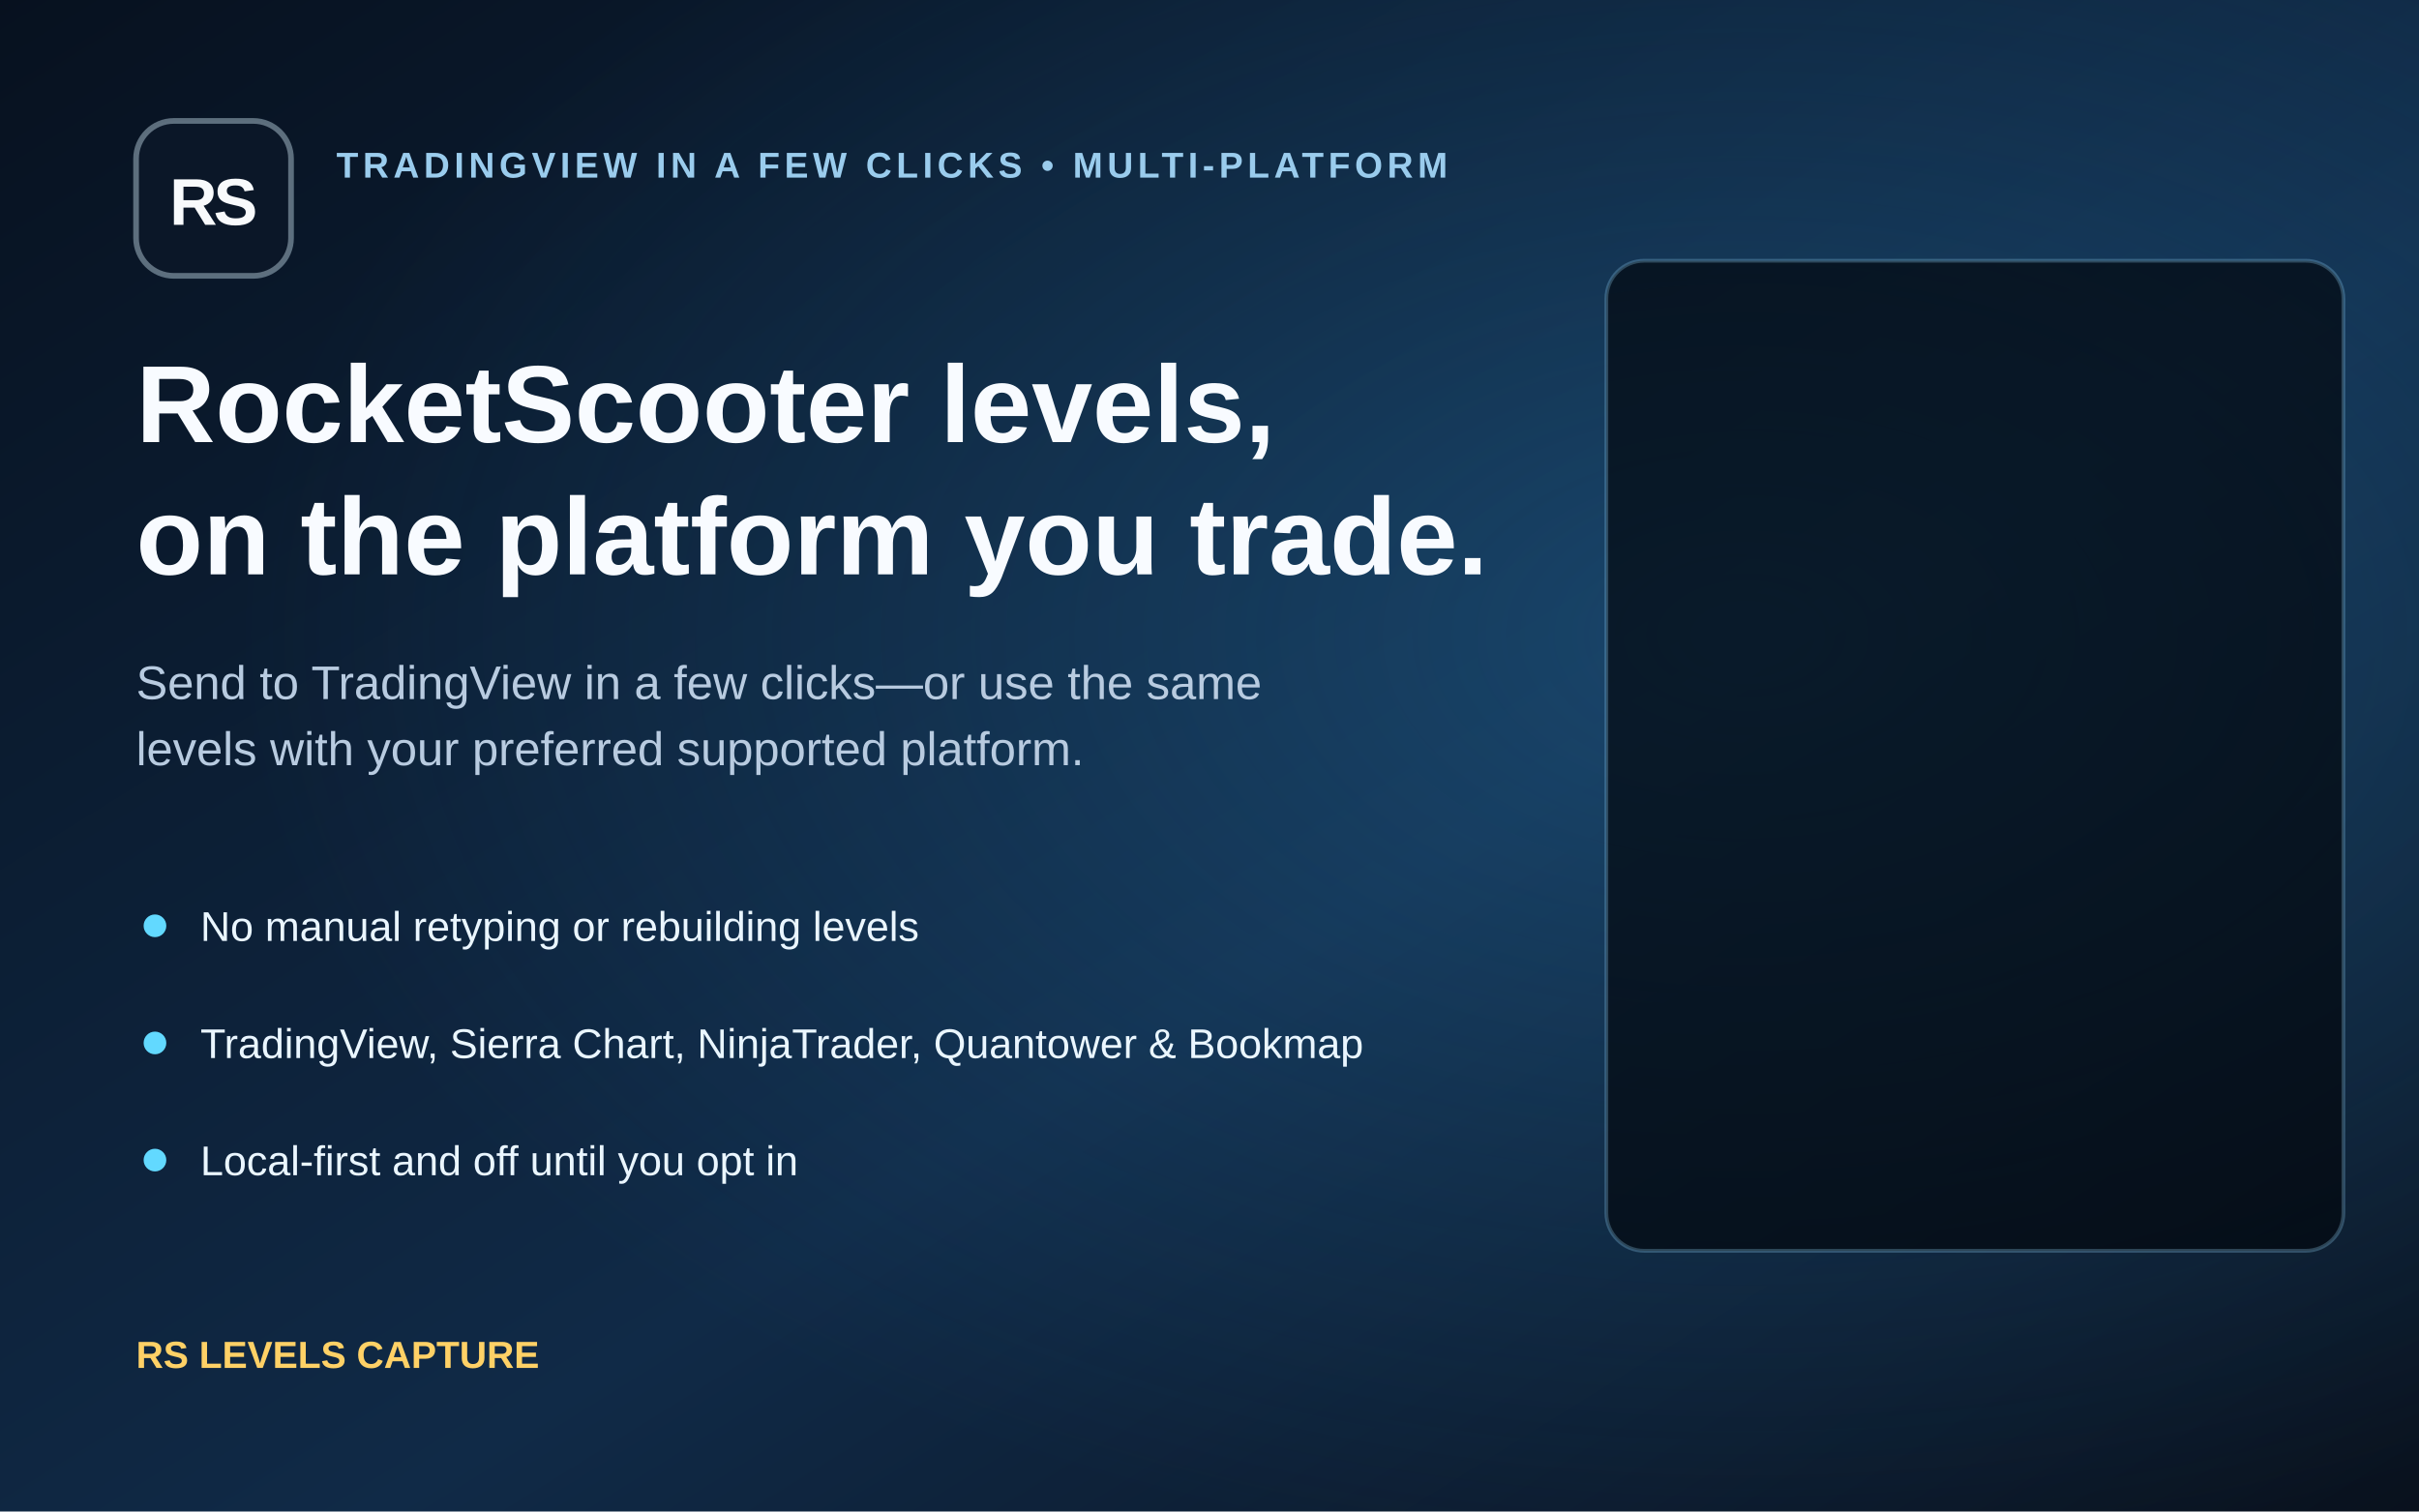
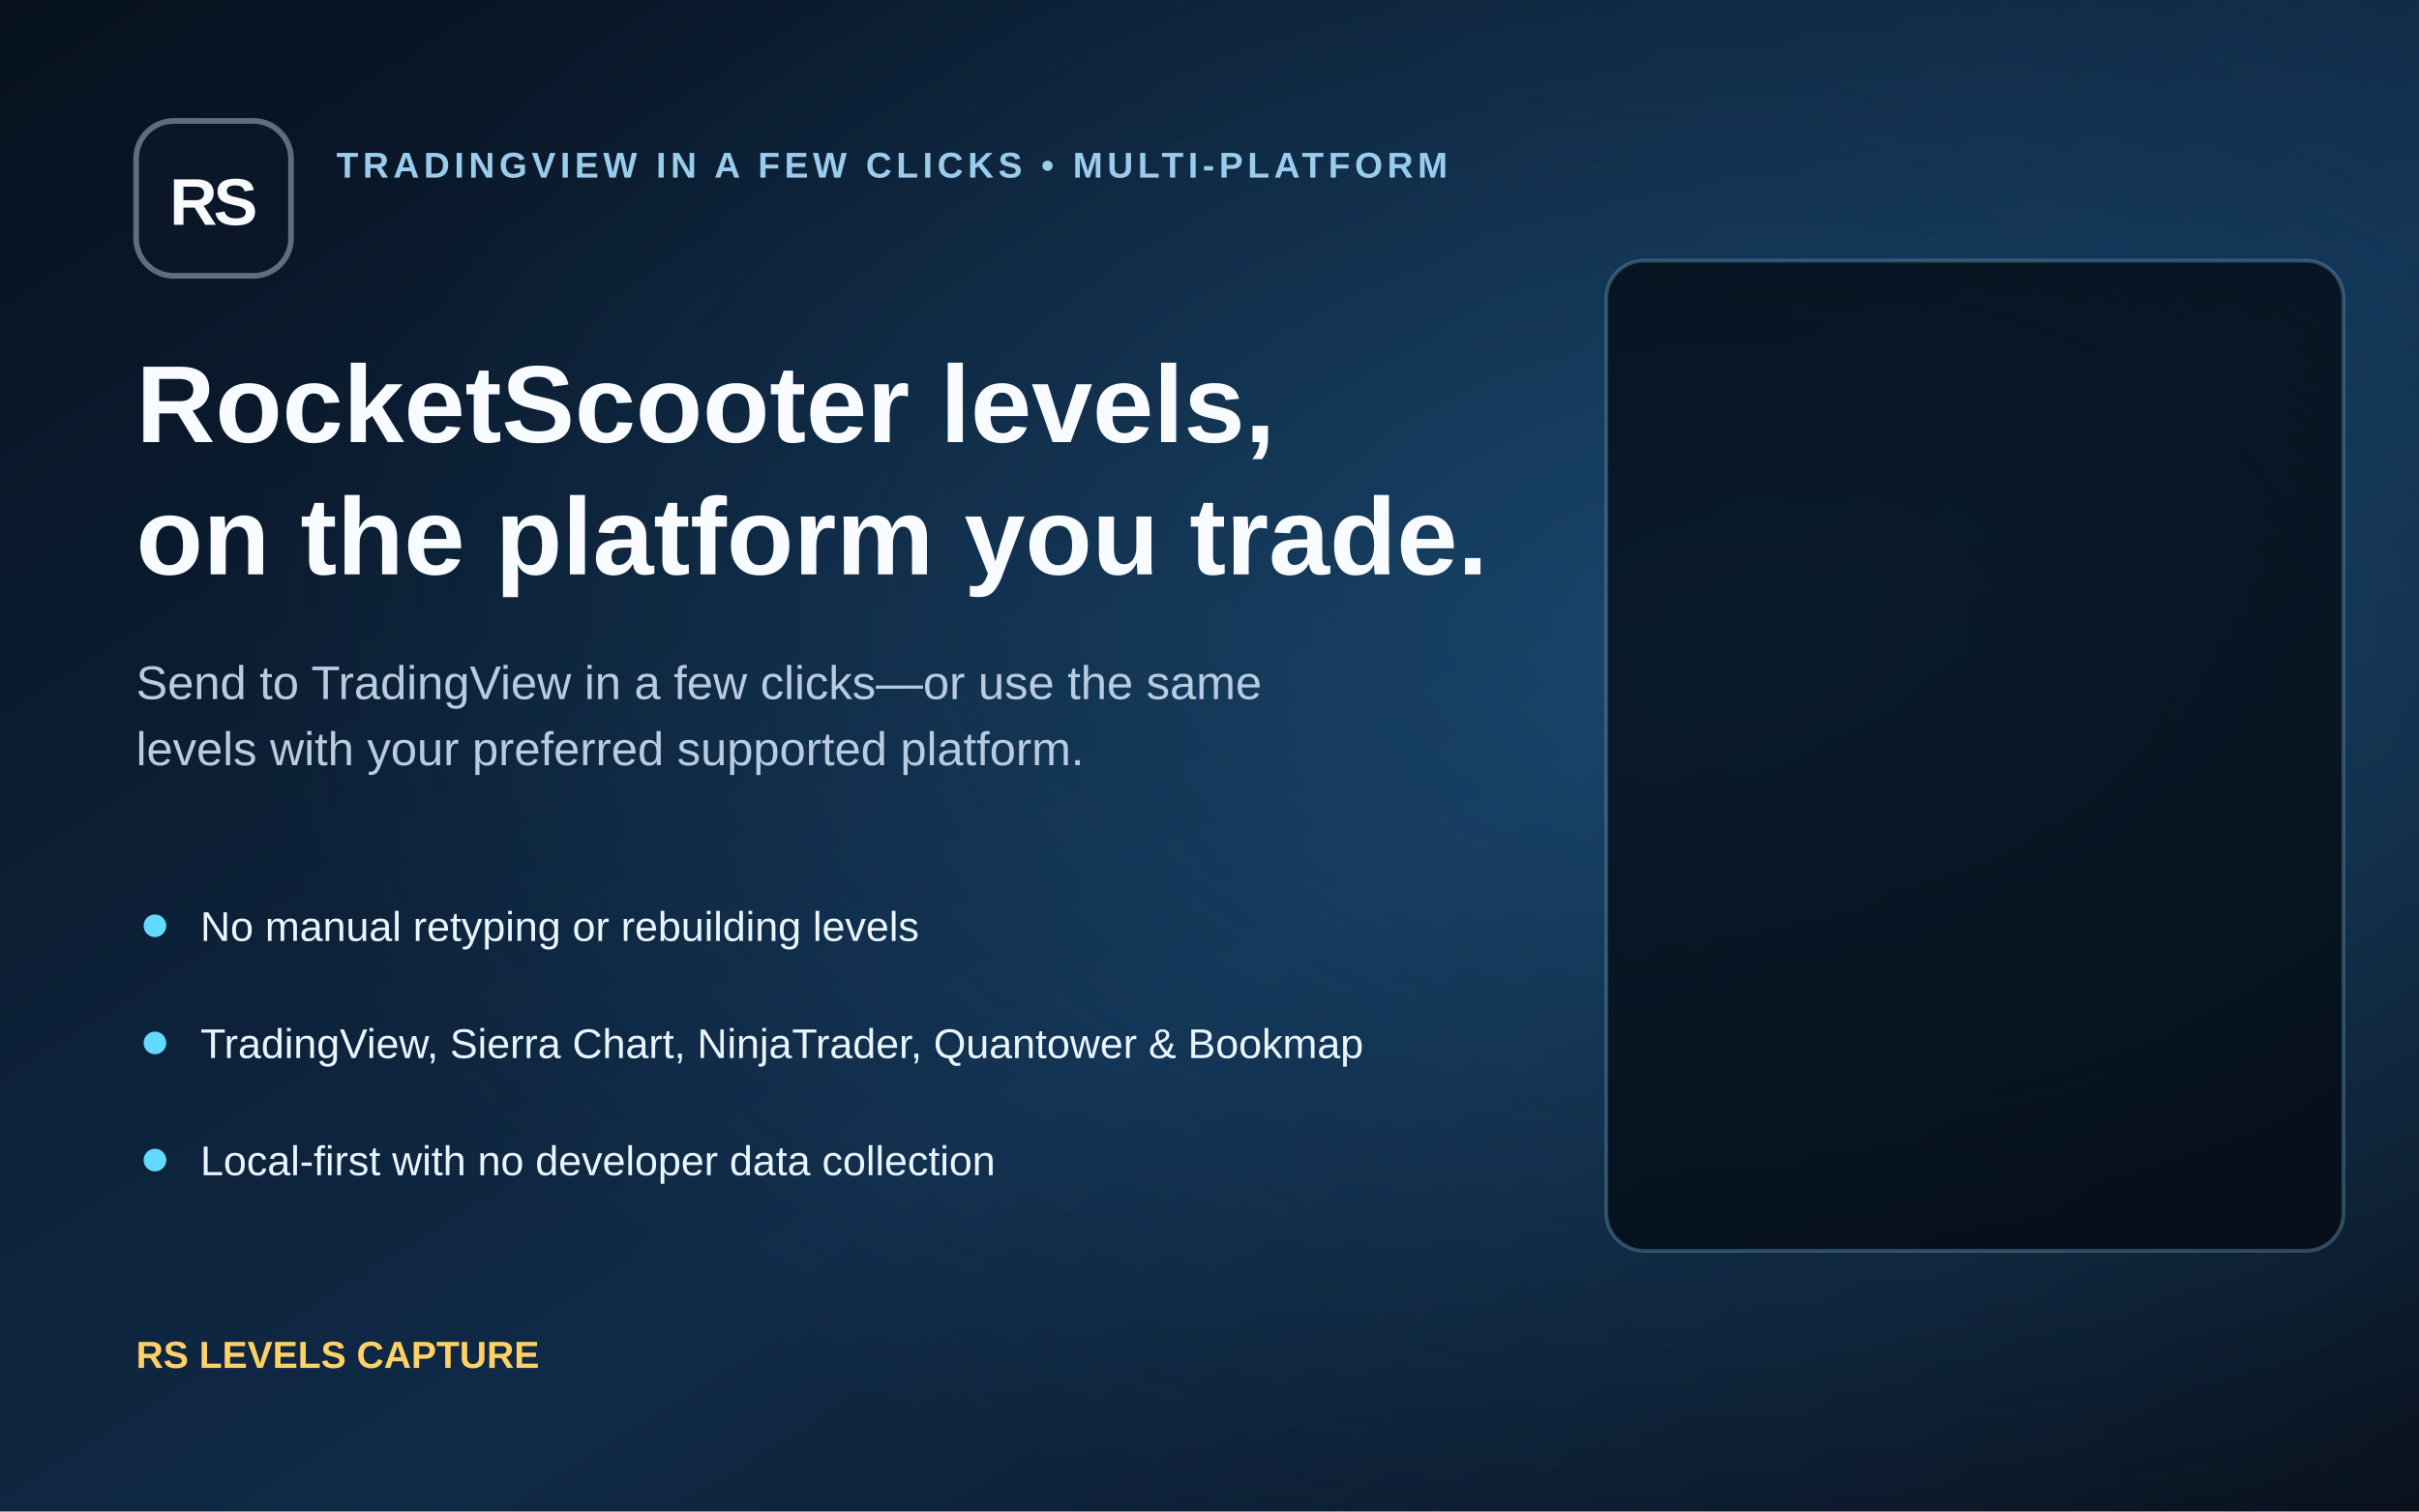
<svg xmlns="http://www.w3.org/2000/svg" viewBox="0 0 1280 800" role="img" aria-labelledby="title desc">
  <defs>
    <linearGradient id="background" x1="0" y1="0" x2="1" y2="1">
      <stop offset="0" stop-color="#07111f" />
      <stop offset=".58" stop-color="#102a47" />
      <stop offset="1" stop-color="#09111d" />
    </linearGradient>
    <radialGradient id="glow" cx=".72" cy=".42" r=".62">
      <stop offset="0" stop-color="#2874a8" stop-opacity=".38" />
      <stop offset="1" stop-color="#2874a8" stop-opacity="0" />
    </radialGradient>
  </defs>
  <rect width="1280" height="800" fill="url(#background)" />
  <rect width="1280" height="800" fill="url(#glow)" />
  <g transform="translate(72 64)">
    <rect width="82" height="82" rx="20" fill="#0b1728" stroke="#d9f2ff" stroke-opacity=".4" stroke-width="3" />
    <text x="41" y="55" fill="#f8fafc" font-family="Segoe UI,Arial,sans-serif" font-size="35" font-weight="700" letter-spacing="-2" text-anchor="middle">RS</text>
  </g>
  <text x="178" y="94" fill="#9acced" font-family="Segoe UI,Arial,sans-serif" font-size="19" font-weight="700" letter-spacing="2.4">TRADINGVIEW IN A FEW CLICKS  •  MULTI-PLATFORM</text>
  <text x="72" y="234" fill="#f8fbff" font-family="Segoe UI,Arial,sans-serif" font-size="58" font-weight="700">RocketScooter levels,</text>
  <text x="72" y="304" fill="#f8fbff" font-family="Segoe UI,Arial,sans-serif" font-size="58" font-weight="700">on the platform you trade.</text>
  <text x="72" y="370" fill="#b8cbe0" font-family="Segoe UI,Arial,sans-serif" font-size="25">Send to TradingView in a few clicks—or use the same</text>
  <text x="72" y="405" fill="#b8cbe0" font-family="Segoe UI,Arial,sans-serif" font-size="25">levels with your preferred supported platform.</text>
  <g fill="#eaf6ff" font-family="Segoe UI,Arial,sans-serif" font-size="22">
    <circle cx="82" cy="490" r="6" fill="#62d9ff" />
    <text x="106" y="498">No manual retyping or rebuilding levels</text>
    <circle cx="82" cy="552" r="6" fill="#62d9ff" />
    <text x="106" y="560">TradingView, Sierra Chart, NinjaTrader, Quantower &amp; Bookmap</text>
    <circle cx="82" cy="614" r="6" fill="#62d9ff" />
-     <text x="106" y="622">Local-first and off until you opt in</text>
+     <text x="106" y="622">Local-first with no developer data collection</text>
  </g>
  <text x="72" y="724" fill="#ffd166" font-family="Segoe UI,Arial,sans-serif" font-size="20" font-weight="700">RS LEVELS CAPTURE</text>
  <rect x="850" y="138" width="390" height="524" rx="20" fill="#02070d" fill-opacity=".68" stroke="#9bdcff" stroke-opacity=".26" stroke-width="2" />
</svg>
